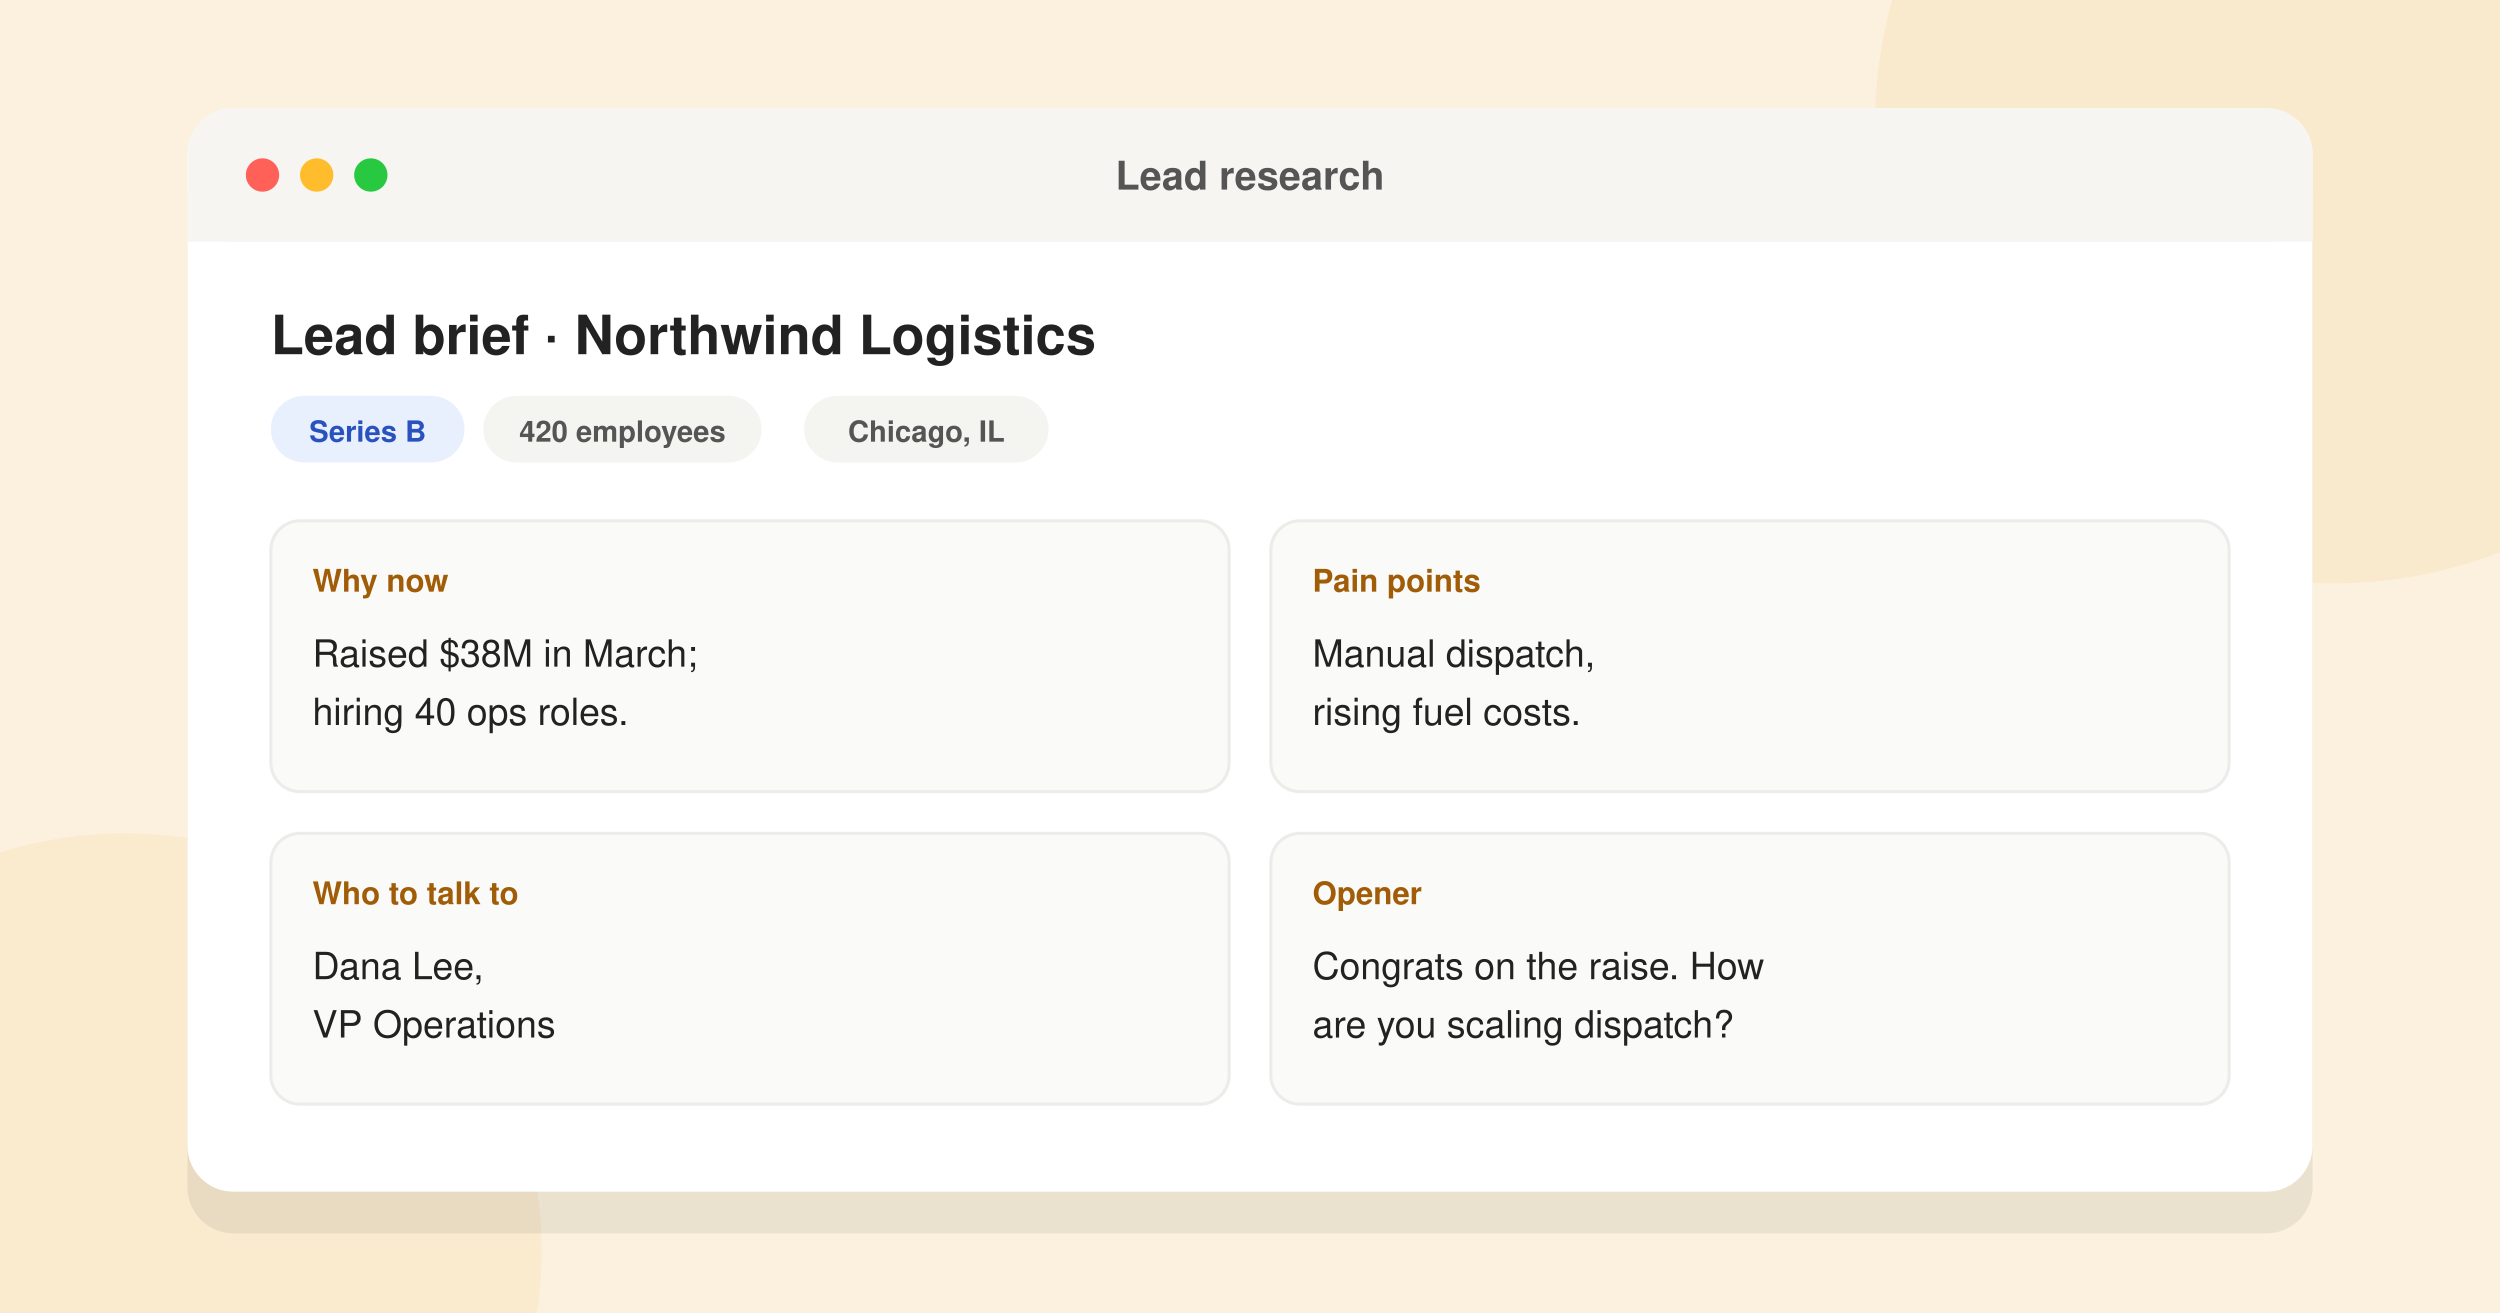
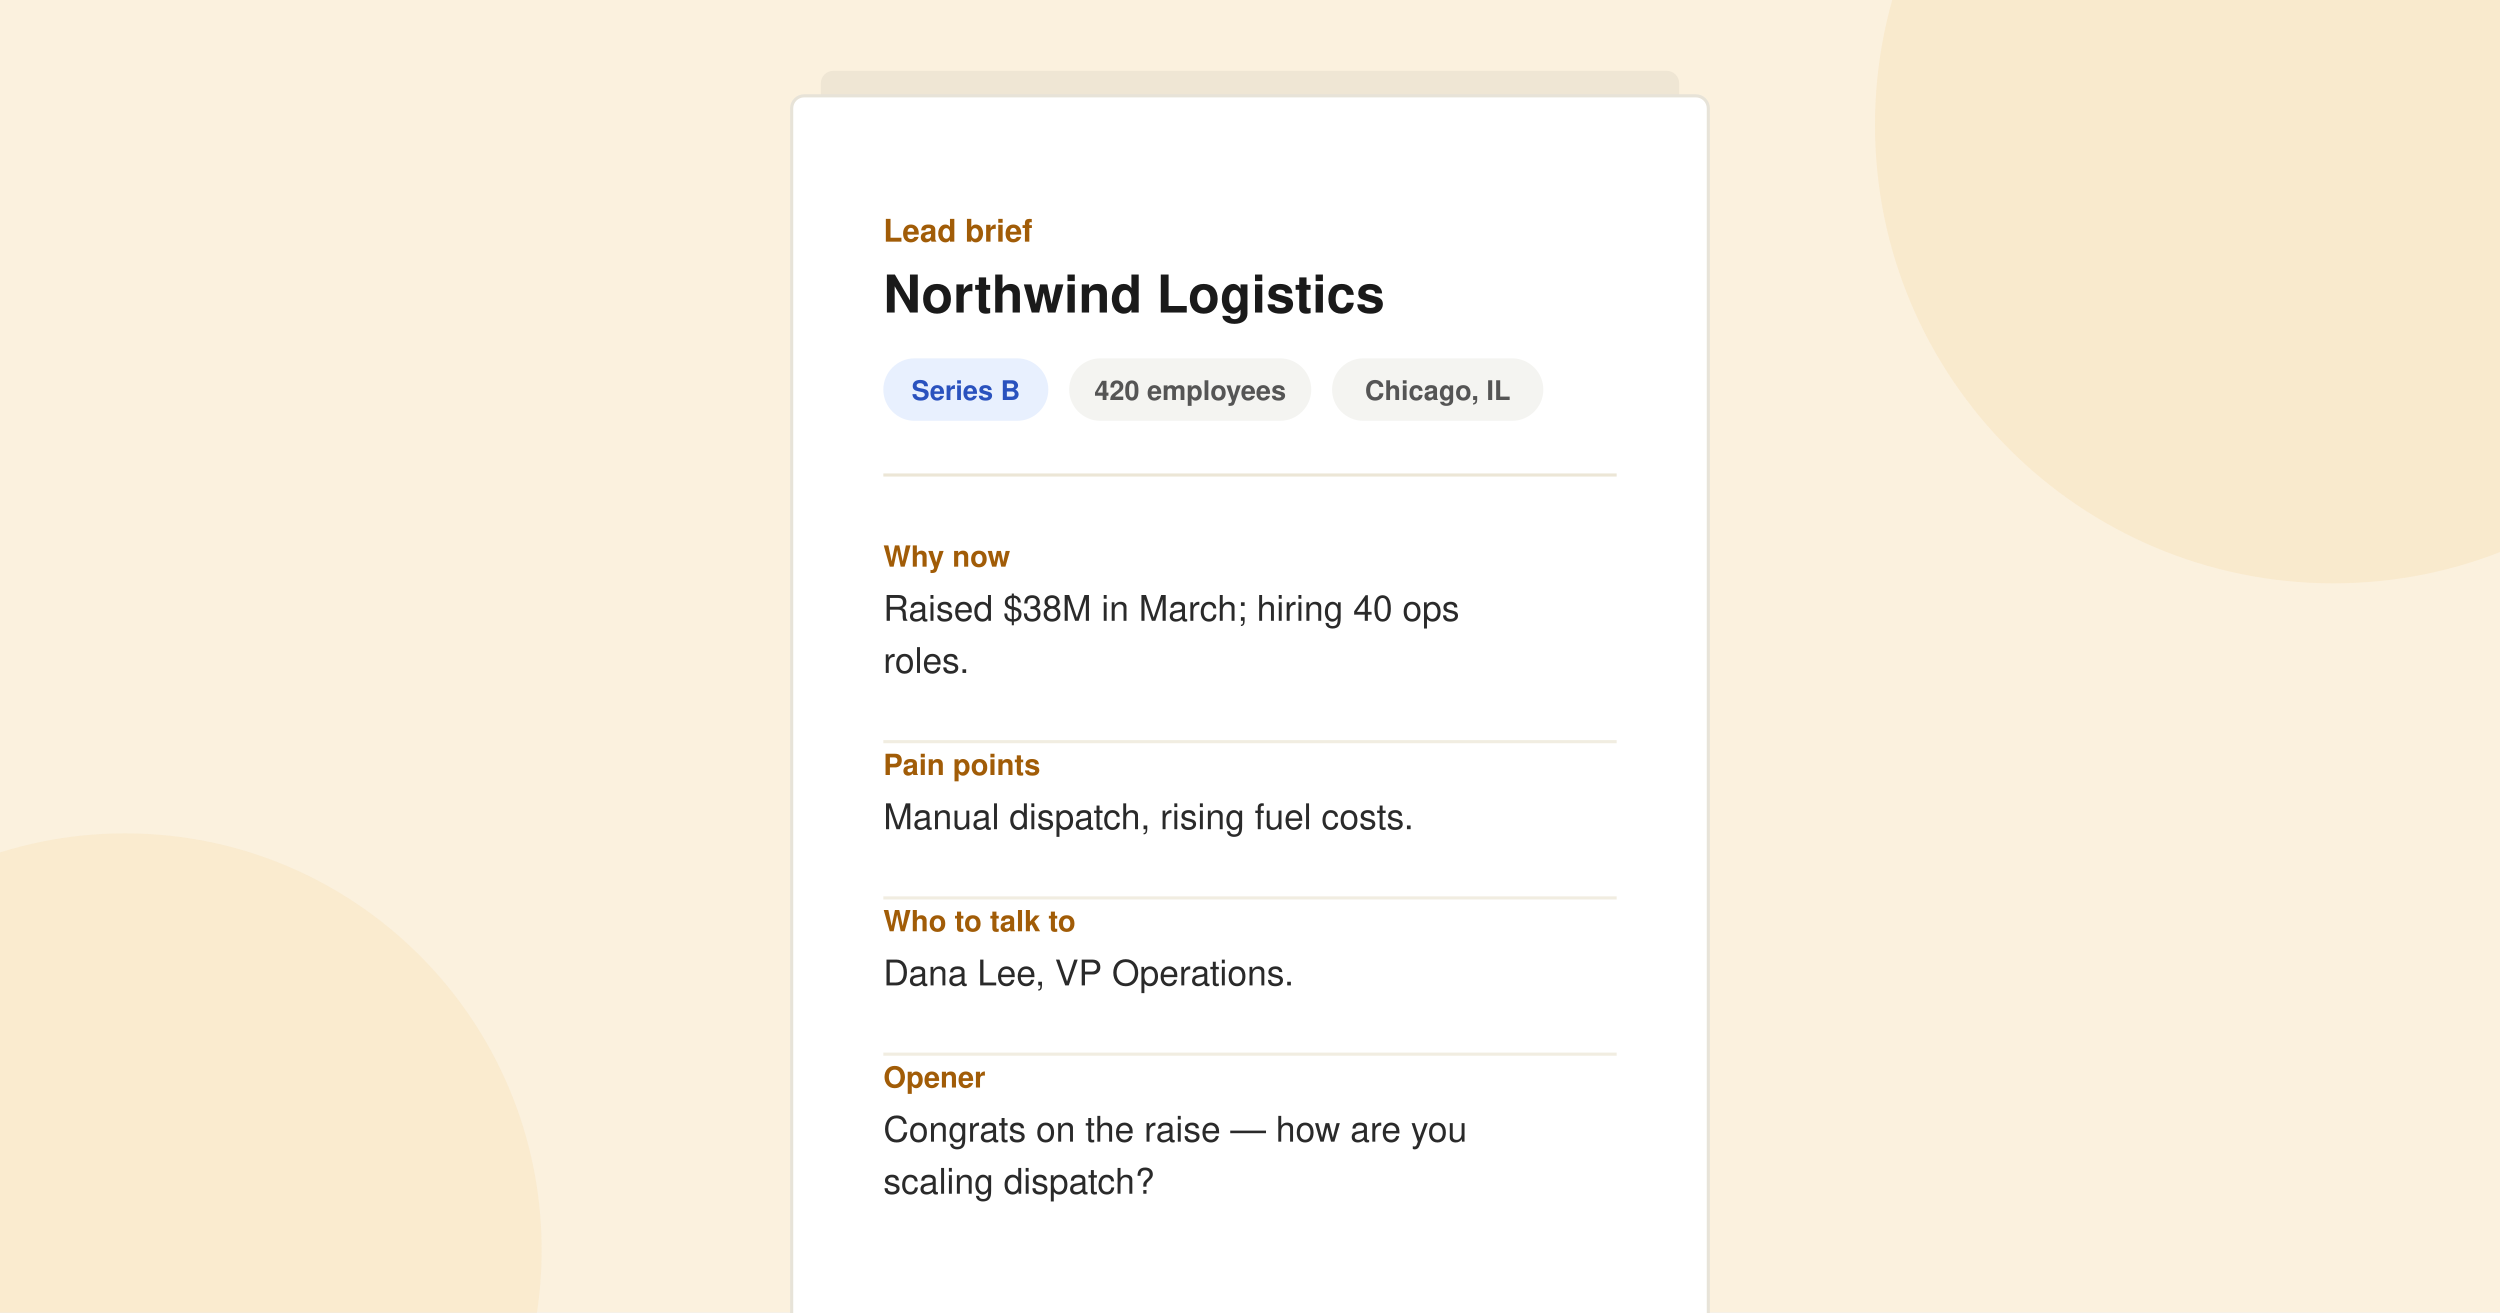
<svg xmlns="http://www.w3.org/2000/svg" viewBox="0 0 1200 630" width="1200" height="630">
  <rect width="1200" height="630" fill="#fbf1de" />
  <circle cx="1120" cy="60" r="220" fill="#f0b44c" opacity="0.12" />
  <circle cx="60" cy="600" r="200" fill="#f0b44c" opacity="0.10" />
-   <rect x="90" y="62" width="1020" height="520" rx="22" fill="#000" opacity="0.07" transform="translate(0,10)" />
-   <rect x="90" y="52" width="1020" height="520" rx="22" fill="#fff" />
-   <rect x="90" y="52" width="1020" height="64" rx="22" fill="#f6f5f1" />
-   <rect x="90" y="96" width="1020" height="20" rx="0" fill="#f6f5f1" />
-   <circle cx="126" cy="84" r="8" fill="#ff6159" />
-   <circle cx="152" cy="84" r="8" fill="#ffbd2e" />
-   <circle cx="178" cy="84" r="8" fill="#28c941" />
-   <text x="600" y="91" font-size="19" font-weight="600" fill="#555" text-anchor="middle" opacity="1" font-family="Helvetica Neue, Helvetica, Arial, sans-serif">Lead research</text>
-   <text x="130" y="170" font-size="26" font-weight="700" fill="#222" text-anchor="start" opacity="1" font-family="Helvetica Neue, Helvetica, Arial, sans-serif">Lead brief · Northwind Logistics</text>
-   <rect x="130" y="190" width="92.96" height="32" rx="16" fill="#e8f0fe" />
-   <text x="176.48" y="212" font-size="14" font-weight="600" fill="#2a52be" text-anchor="middle" opacity="1" font-family="Helvetica Neue, Helvetica, Arial, sans-serif">Series B</text>
-   <rect x="232" y="190" width="133.56" height="32" rx="16" fill="#f4f4f1" />
-   <text x="298.78" y="212" font-size="14" font-weight="600" fill="#555" text-anchor="middle" opacity="1" font-family="Helvetica Neue, Helvetica, Arial, sans-serif">420 employees</text>
-   <rect x="386" y="190" width="117.32" height="32" rx="16" fill="#f4f4f1" />
-   <text x="444.66" y="212" font-size="14" font-weight="600" fill="#555" text-anchor="middle" opacity="1" font-family="Helvetica Neue, Helvetica, Arial, sans-serif">Chicago, IL</text>
-   <rect x="130" y="250" width="460" height="130" rx="14" fill="#fafaf8" stroke="#ececea" stroke-width="1.5" />
-   <text x="150" y="284" font-size="15" font-weight="700" fill="#a15c07" text-anchor="start" opacity="1" font-family="Helvetica Neue, Helvetica, Arial, sans-serif">Why now</text>
-   <text x="150" y="320" font-size="18" font-weight="500" fill="#222" text-anchor="start" opacity="1" font-family="Helvetica Neue, Helvetica, Arial, sans-serif">Raised $38M in March;</text>
-   <text x="150" y="348" font-size="18" font-weight="500" fill="#222" text-anchor="start" opacity="1" font-family="Helvetica Neue, Helvetica, Arial, sans-serif">hiring 40 ops roles.</text>
-   <rect x="610" y="250" width="460" height="130" rx="14" fill="#fafaf8" stroke="#ececea" stroke-width="1.5" />
-   <text x="630" y="284" font-size="15" font-weight="700" fill="#a15c07" text-anchor="start" opacity="1" font-family="Helvetica Neue, Helvetica, Arial, sans-serif">Pain points</text>
-   <text x="630" y="320" font-size="18" font-weight="500" fill="#222" text-anchor="start" opacity="1" font-family="Helvetica Neue, Helvetica, Arial, sans-serif">Manual dispatch,</text>
-   <text x="630" y="348" font-size="18" font-weight="500" fill="#222" text-anchor="start" opacity="1" font-family="Helvetica Neue, Helvetica, Arial, sans-serif">rising fuel costs.</text>
-   <rect x="130" y="400" width="460" height="130" rx="14" fill="#fafaf8" stroke="#ececea" stroke-width="1.5" />
-   <text x="150" y="434" font-size="15" font-weight="700" fill="#a15c07" text-anchor="start" opacity="1" font-family="Helvetica Neue, Helvetica, Arial, sans-serif">Who to talk to</text>
-   <text x="150" y="470" font-size="18" font-weight="500" fill="#222" text-anchor="start" opacity="1" font-family="Helvetica Neue, Helvetica, Arial, sans-serif">Dana Lee,</text>
-   <text x="150" y="498" font-size="18" font-weight="500" fill="#222" text-anchor="start" opacity="1" font-family="Helvetica Neue, Helvetica, Arial, sans-serif">VP Operations</text>
-   <rect x="610" y="400" width="460" height="130" rx="14" fill="#fafaf8" stroke="#ececea" stroke-width="1.5" />
-   <text x="630" y="434" font-size="15" font-weight="700" fill="#a15c07" text-anchor="start" opacity="1" font-family="Helvetica Neue, Helvetica, Arial, sans-serif">Opener</text>
-   <text x="630" y="470" font-size="18" font-weight="500" fill="#222" text-anchor="start" opacity="1" font-family="Helvetica Neue, Helvetica, Arial, sans-serif">Congrats on the raise. How</text>
-   <text x="630" y="498" font-size="18" font-weight="500" fill="#222" text-anchor="start" opacity="1" font-family="Helvetica Neue, Helvetica, Arial, sans-serif">are you scaling dispatch?</text>
+   <rect x="394" y="34" width="412" height="596" rx="6" fill="#000" opacity="0.05" />
+   <rect x="380" y="46" width="440" height="596" rx="6" fill="#fff" opacity="1" stroke="#e7e3d8" stroke-width="1.5" />
+   <text x="424" y="116" font-size="15" font-weight="700" fill="#a15c07" text-anchor="start" font-family="Helvetica Neue, Helvetica, Arial, sans-serif">Lead brief</text>
+   <text x="424" y="150" font-size="25" font-weight="700" fill="#1a1a1a" text-anchor="start" font-family="Helvetica Neue, Helvetica, Arial, sans-serif">Northwind Logistics</text>
+   <rect x="424" y="172" width="79.2" height="30" rx="15" fill="#e8f0fe" opacity="1" />
+   <text x="463.6" y="192" font-size="13" font-weight="600" fill="#2a52be" text-anchor="middle" font-family="Helvetica Neue, Helvetica, Arial, sans-serif">Series B</text>
+   <rect x="513.2" y="172" width="116.2" height="30" rx="15" fill="#f4f4f1" opacity="1" />
+   <text x="571.3" y="192" font-size="13" font-weight="600" fill="#555" text-anchor="middle" font-family="Helvetica Neue, Helvetica, Arial, sans-serif">420 employees</text>
+   <rect x="639.4" y="172" width="101.4" height="30" rx="15" fill="#f4f4f1" opacity="1" />
+   <text x="690.1" y="192" font-size="13" font-weight="600" fill="#555" text-anchor="middle" font-family="Helvetica Neue, Helvetica, Arial, sans-serif">Chicago, IL</text>
+   <line x1="424" y1="228" x2="776" y2="228" stroke="#ece6d6" stroke-width="1.5" />
+   <text x="424" y="272" font-size="14" font-weight="700" fill="#a15c07" text-anchor="start" font-family="Helvetica Neue, Helvetica, Arial, sans-serif">Why now</text>
+   <text x="424" y="298" font-size="17" font-weight="500" fill="#2a2a2a" text-anchor="start" font-family="Helvetica Neue, Helvetica, Arial, sans-serif">Raised $38M in March; hiring 40 ops</text>
+   <text x="424" y="323" font-size="17" font-weight="500" fill="#2a2a2a" text-anchor="start" font-family="Helvetica Neue, Helvetica, Arial, sans-serif">roles.</text>
+   <line x1="424" y1="356" x2="776" y2="356" stroke="#f1ede1" stroke-width="1.5" />
+   <text x="424" y="372" font-size="14" font-weight="700" fill="#a15c07" text-anchor="start" font-family="Helvetica Neue, Helvetica, Arial, sans-serif">Pain points</text>
+   <text x="424" y="398" font-size="17" font-weight="500" fill="#2a2a2a" text-anchor="start" font-family="Helvetica Neue, Helvetica, Arial, sans-serif">Manual dispatch, rising fuel costs.</text>
+   <line x1="424" y1="431" x2="776" y2="431" stroke="#f1ede1" stroke-width="1.5" />
+   <text x="424" y="447" font-size="14" font-weight="700" fill="#a15c07" text-anchor="start" font-family="Helvetica Neue, Helvetica, Arial, sans-serif">Who to talk to</text>
+   <text x="424" y="473" font-size="17" font-weight="500" fill="#2a2a2a" text-anchor="start" font-family="Helvetica Neue, Helvetica, Arial, sans-serif">Dana Lee, VP Operations.</text>
+   <line x1="424" y1="506" x2="776" y2="506" stroke="#f1ede1" stroke-width="1.5" />
+   <text x="424" y="522" font-size="14" font-weight="700" fill="#a15c07" text-anchor="start" font-family="Helvetica Neue, Helvetica, Arial, sans-serif">Opener</text>
+   <text x="424" y="548" font-size="17" font-weight="500" fill="#2a2a2a" text-anchor="start" font-family="Helvetica Neue, Helvetica, Arial, sans-serif">Congrats on the raise — how are you</text>
+   <text x="424" y="573" font-size="17" font-weight="500" fill="#2a2a2a" text-anchor="start" font-family="Helvetica Neue, Helvetica, Arial, sans-serif">scaling dispatch?</text>
</svg>
